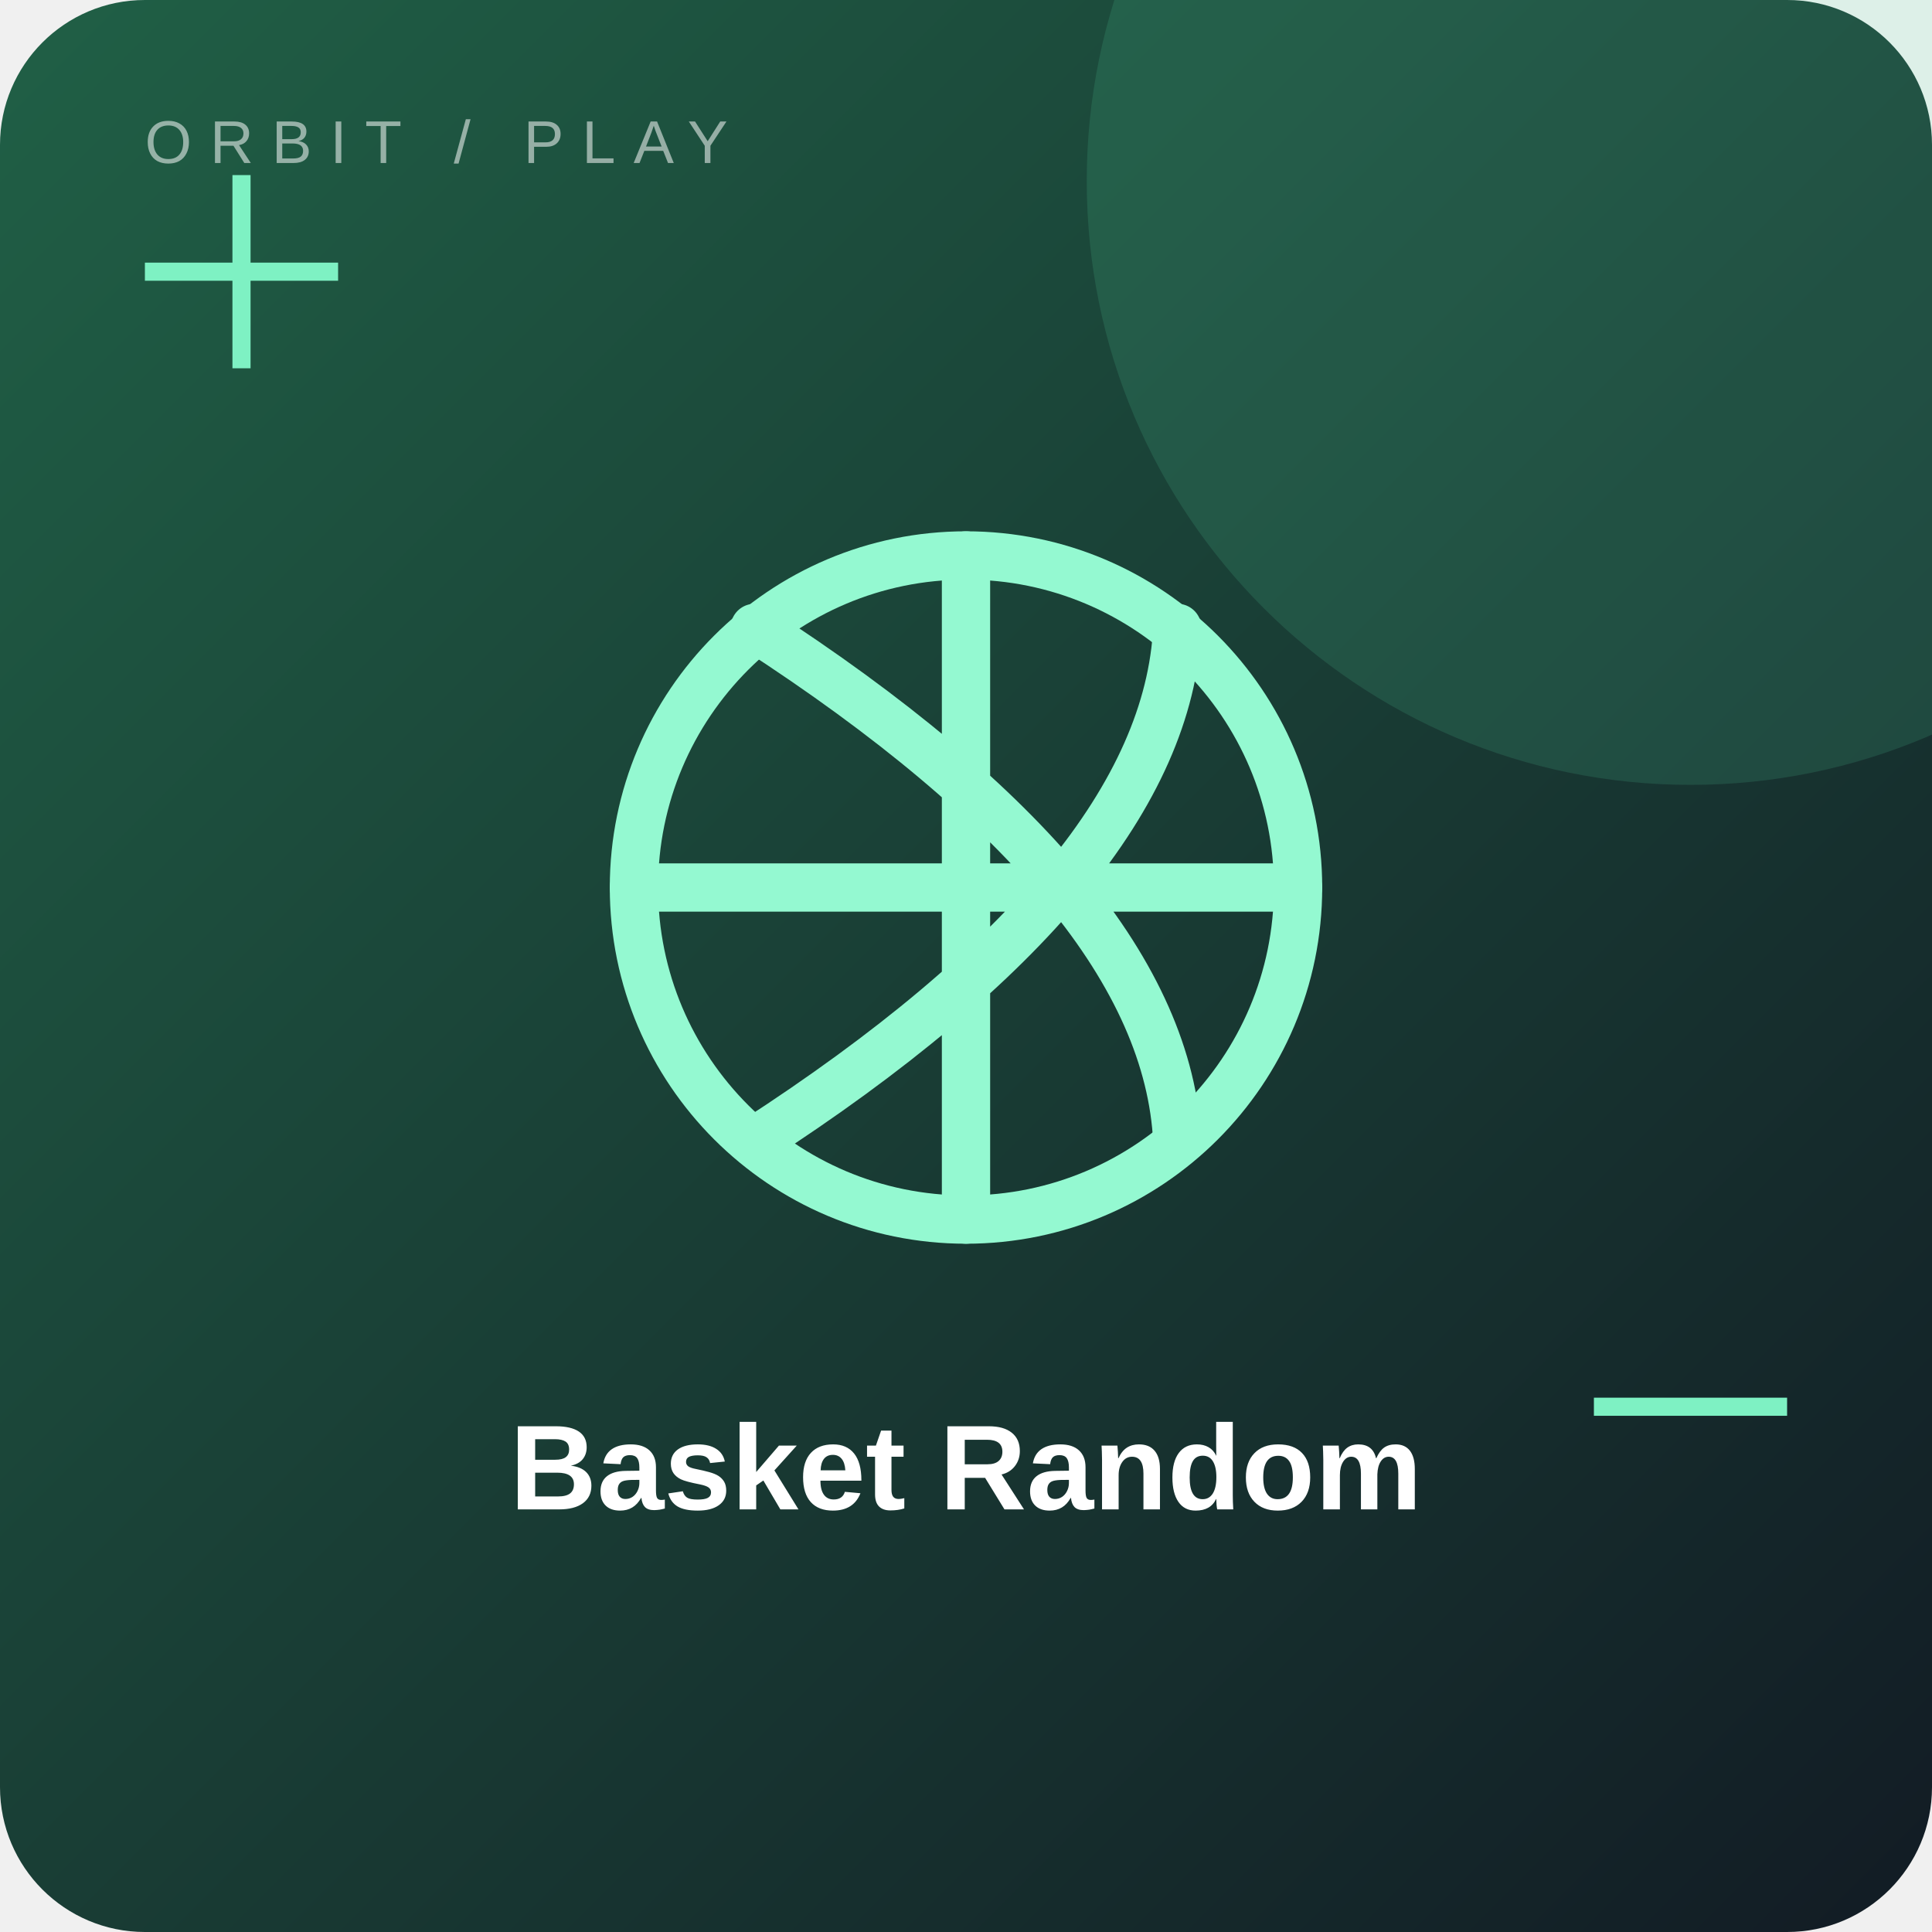
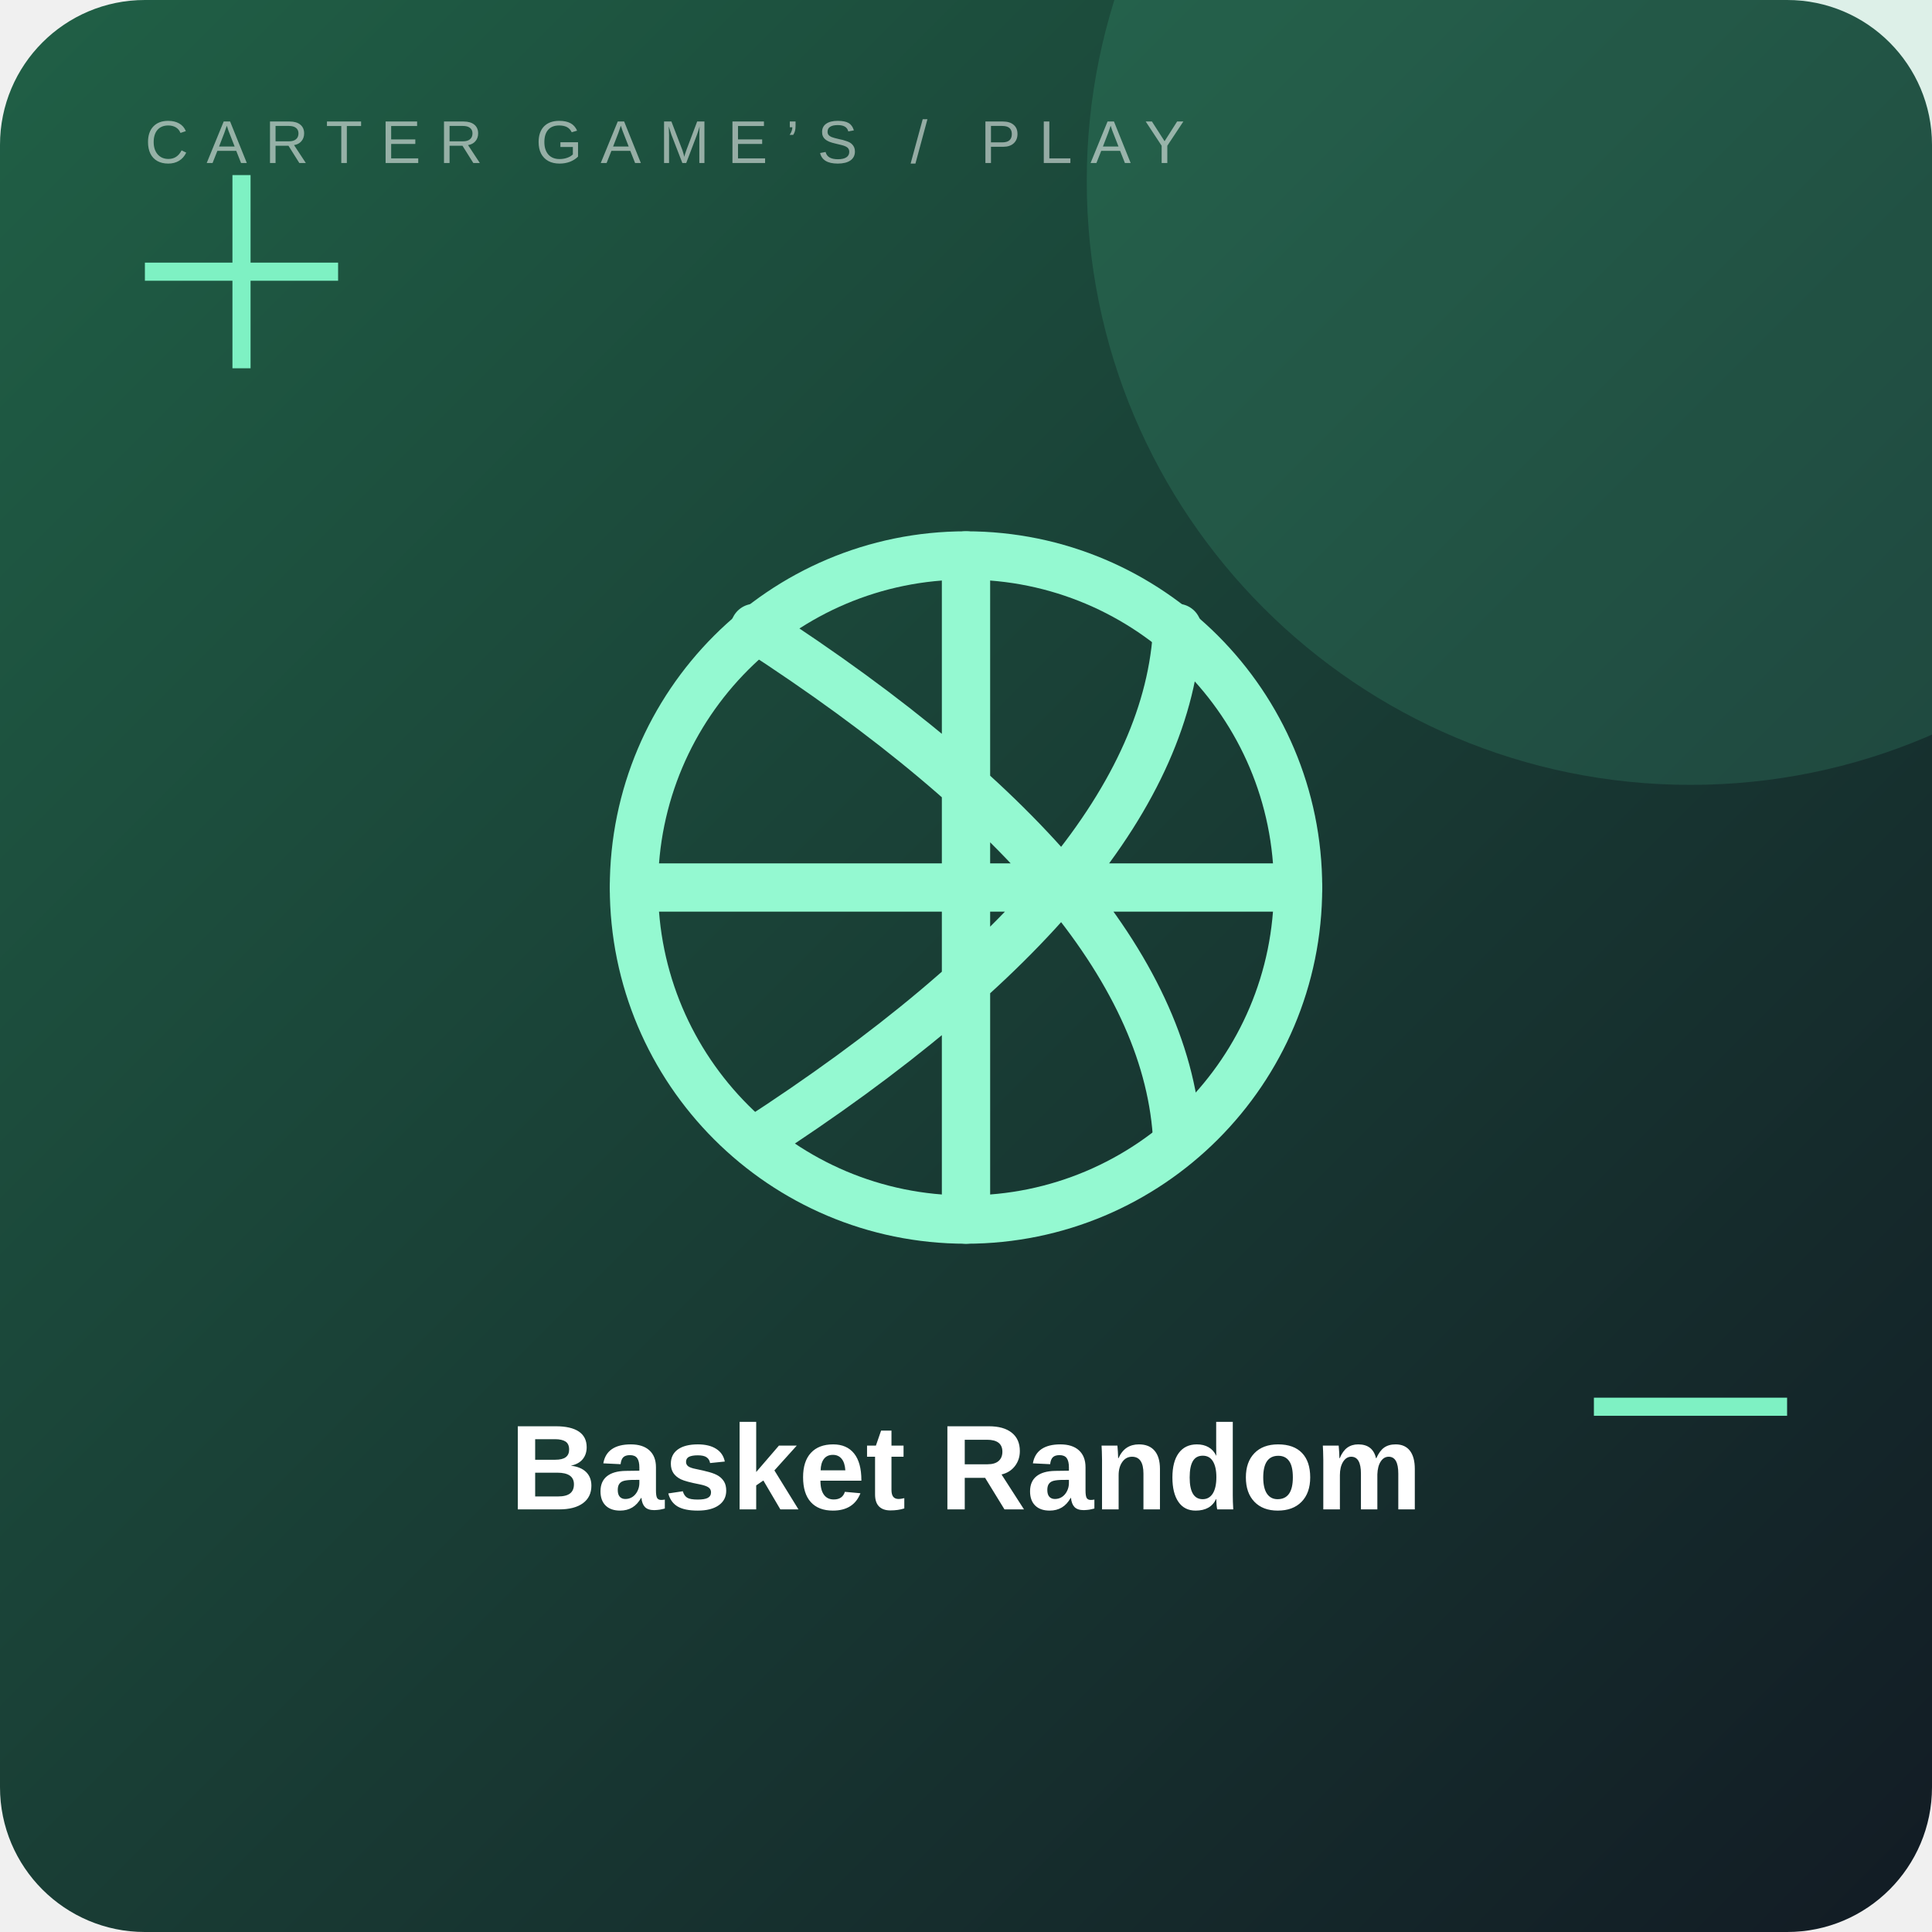
<svg xmlns="http://www.w3.org/2000/svg" viewBox="0 0 320 320" role="img" aria-label="Basket Random">
  <defs>
    <linearGradient id="g" x2="1" y2="1">
      <stop stop-color="hsl(156 50% 25%)" />
      <stop offset="1" stop-color="#121b24" />
    </linearGradient>
  </defs>
  <rect width="320" height="320" rx="24" fill="url(#g)" />
  <circle cx="280" cy="30" r="100" fill="hsl(156 80% 65%)" opacity=".13" />
  <path d="M24 45h32m-16-16v32M264 233h32" stroke="hsl(156 80% 72%)" stroke-width="3" />
  <g stroke="hsl(156 90% 78%)" fill="none" stroke-width="8" stroke-linecap="round" stroke-linejoin="round">
    <circle cx="160" cy="147" r="55" />
    <path d="M160 92v110m-55-55h110m-90-43q68 44 70 85m-70 0q68-44 70-85" />
  </g>
  <text x="160" y="250" text-anchor="middle" fill="#fff" font-family="Arial,sans-serif" font-size="20" font-weight="700">Basket Random</text>
-   <text x="24" y="27" fill="#ffffff88" font-family="Arial,sans-serif" font-size="10" letter-spacing="3">ORBIT / PLAY</text>
+   <text x="24" y="27" fill="#ffffff88" font-family="Arial,sans-serif" font-size="10" letter-spacing="3">CARTER GAME’S / PLAY</text>
</svg>
